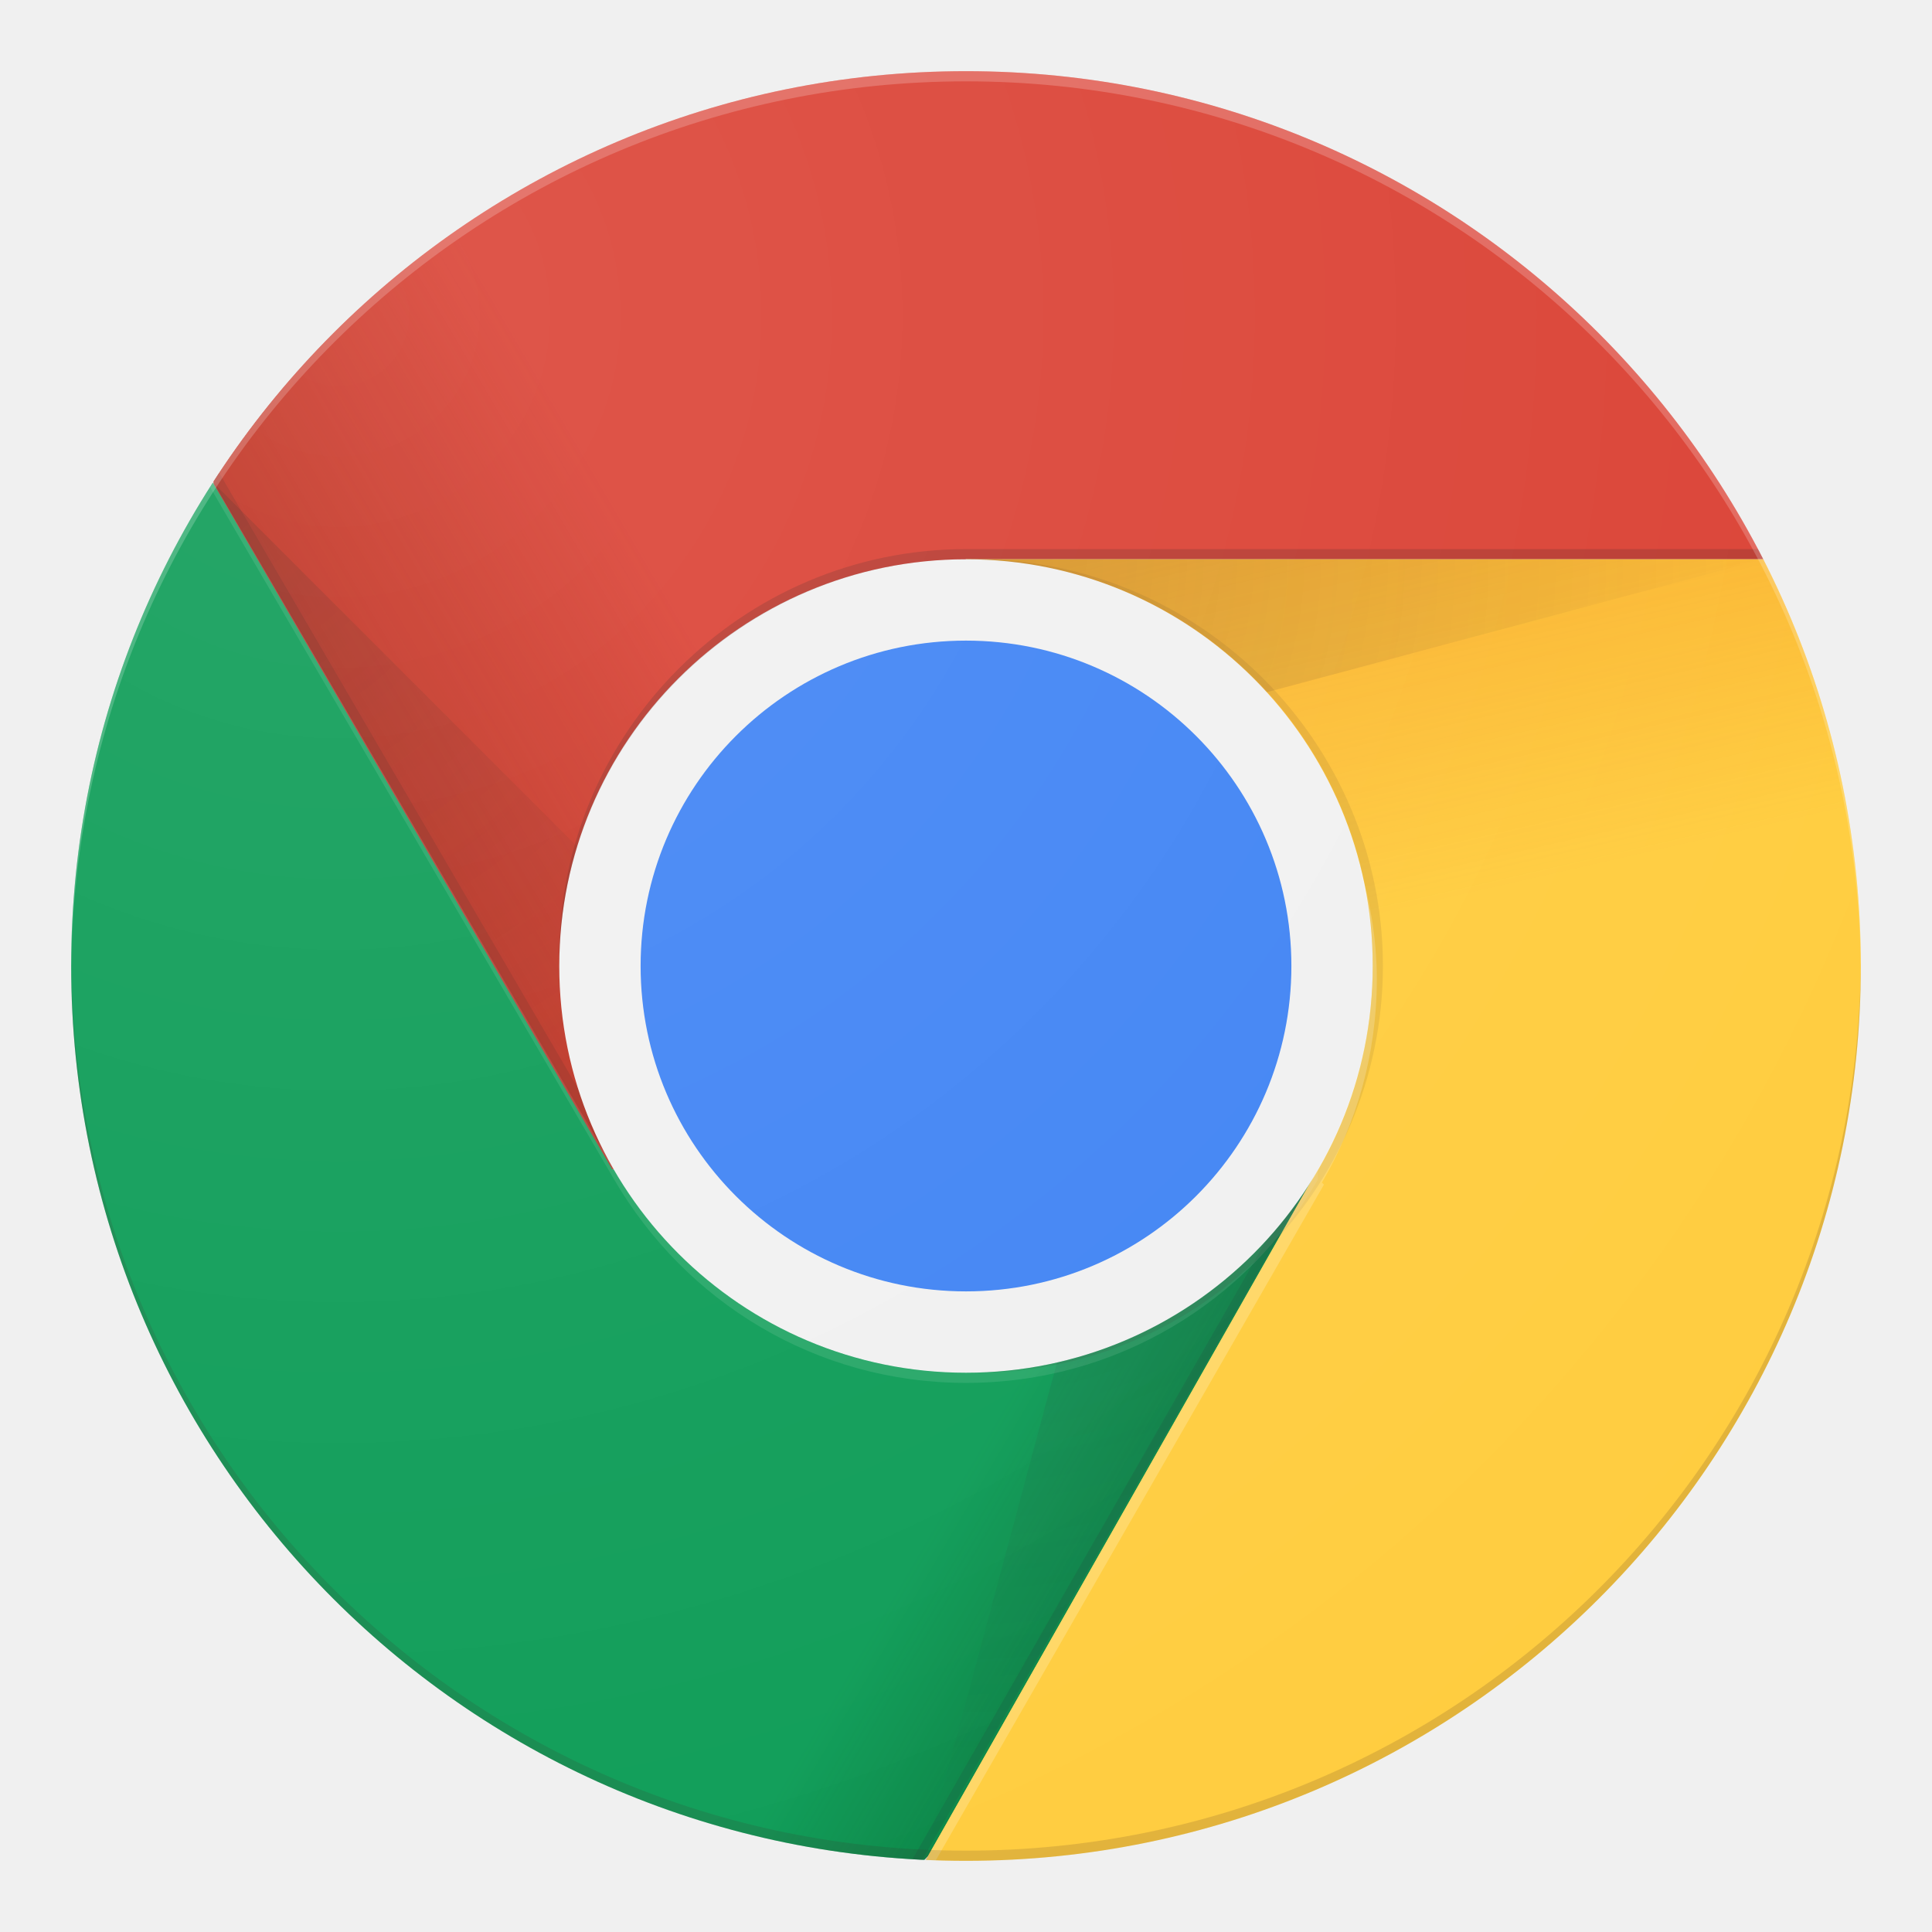
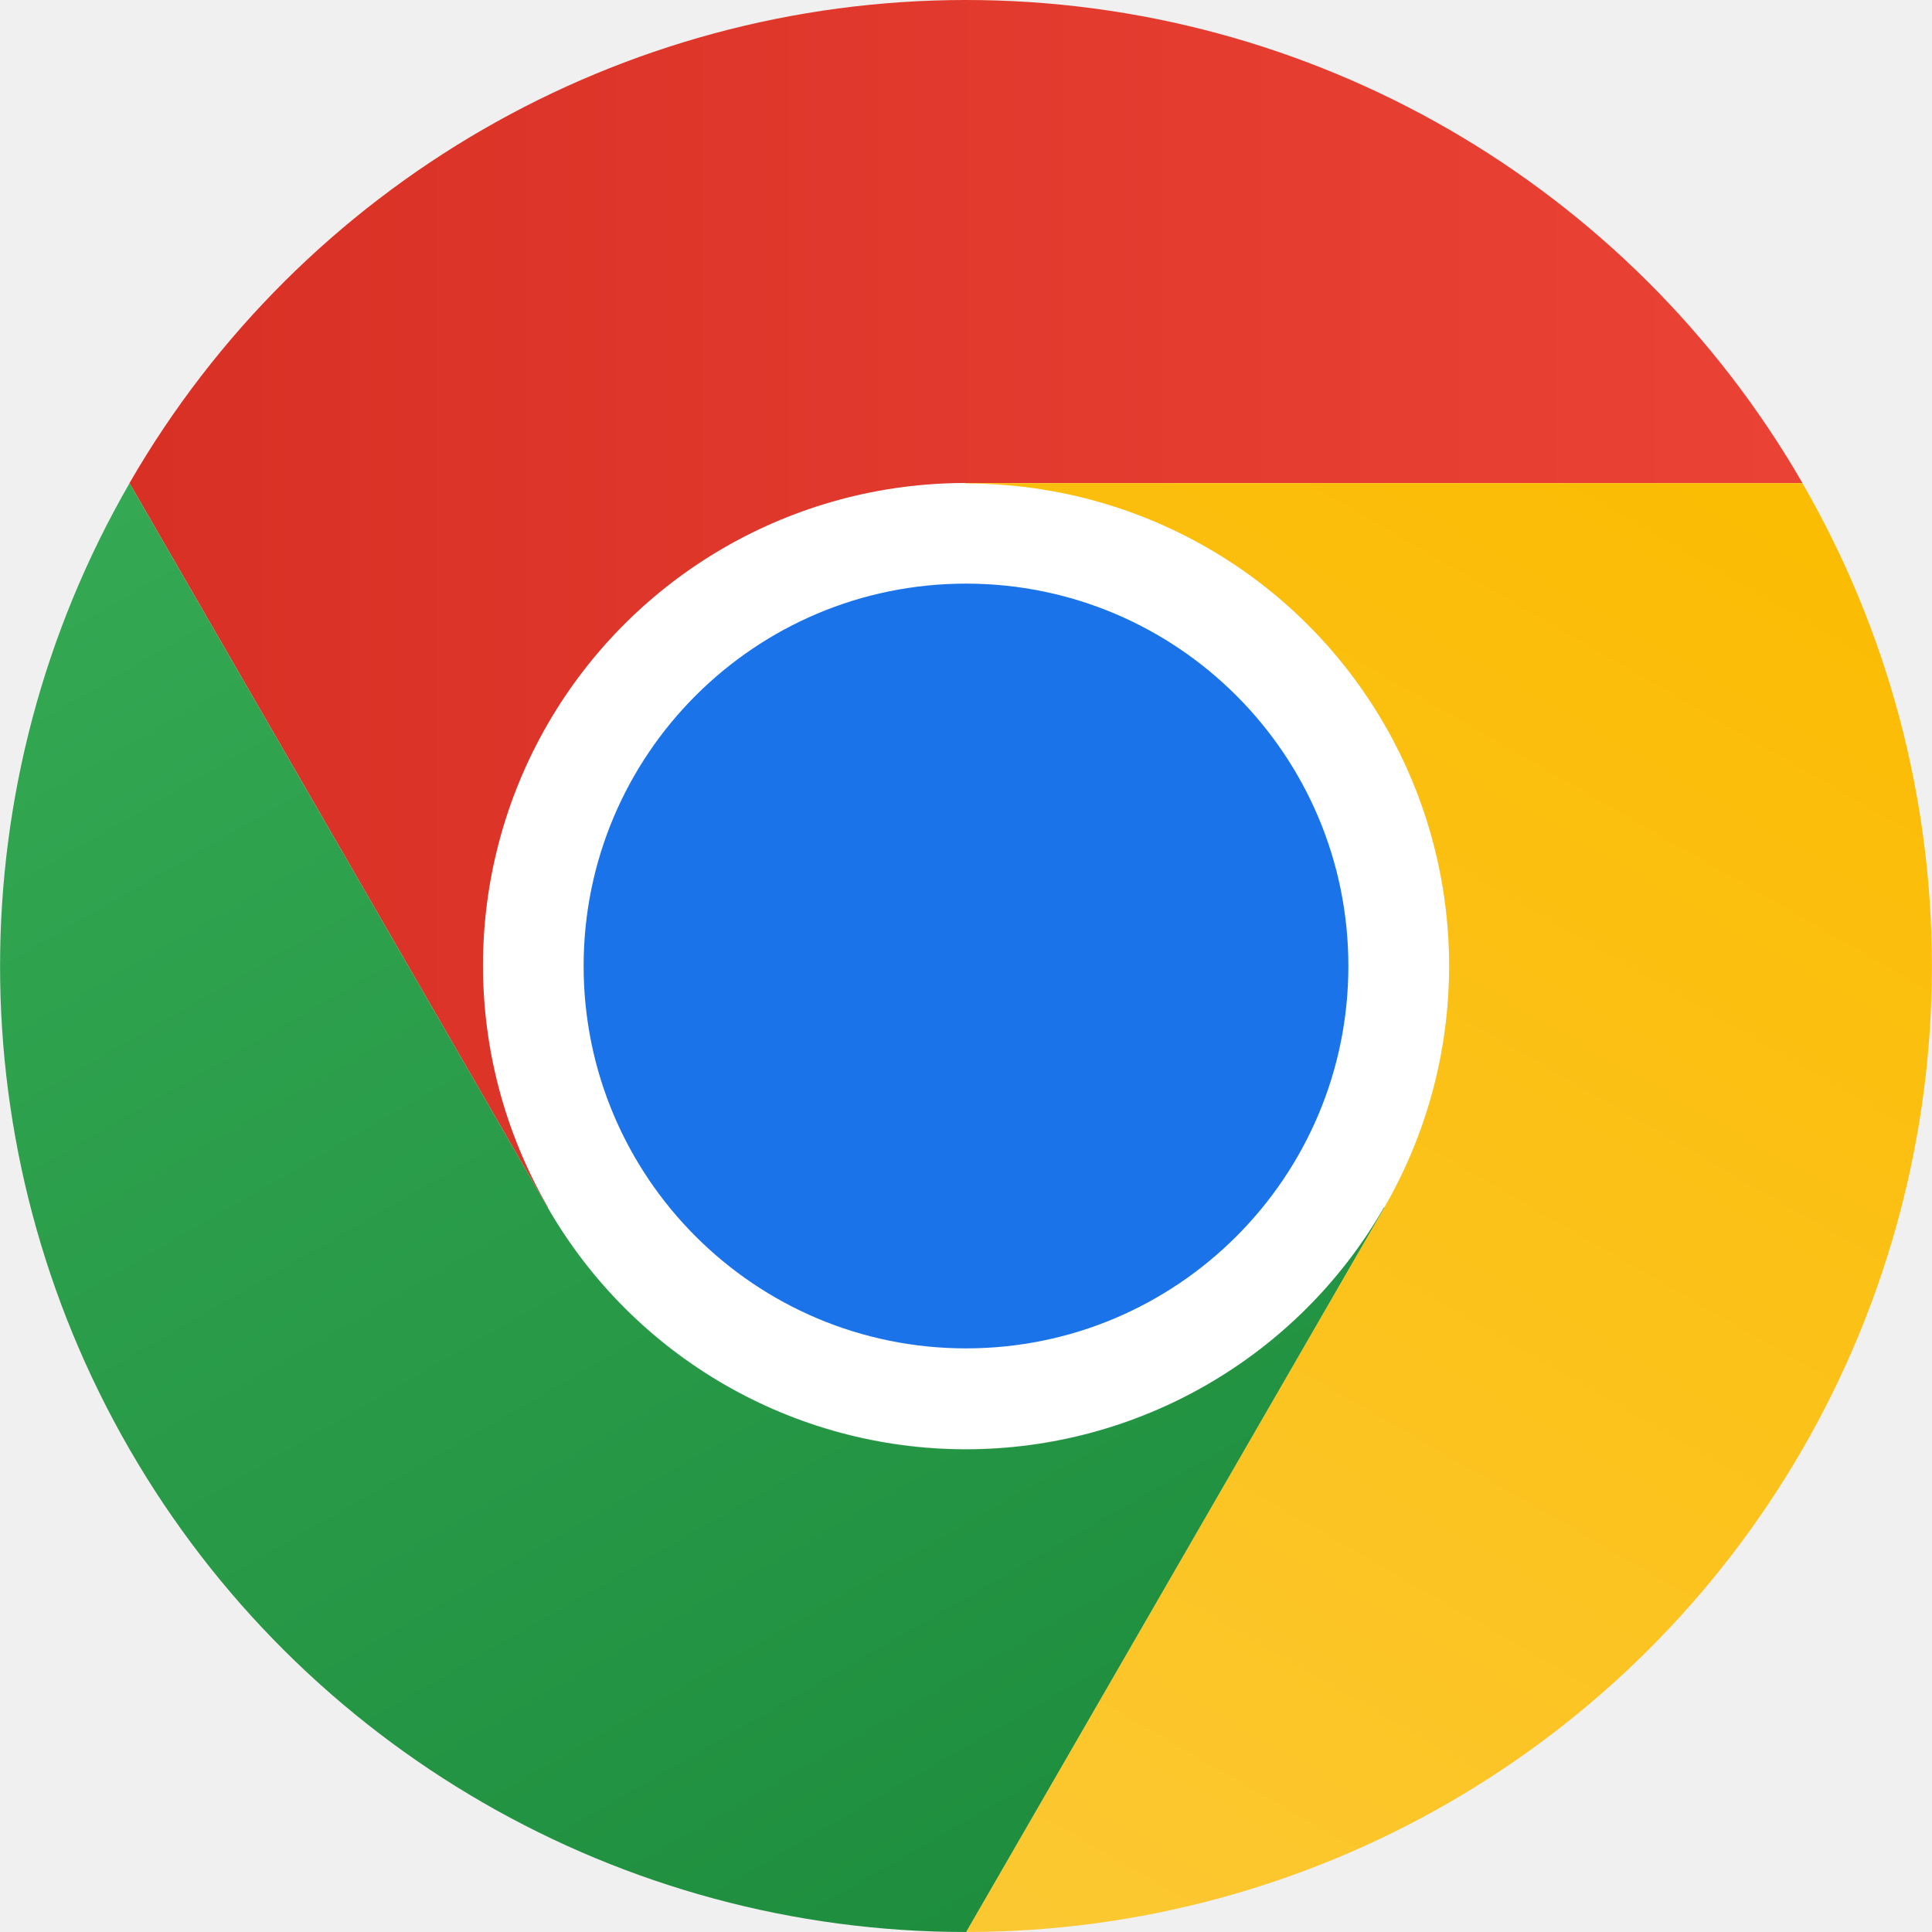
- <svg xmlns="http://www.w3.org/2000/svg" xmlns:xlink="http://www.w3.org/1999/xlink" viewBox="1 1 190 190">
+ <svg xmlns="http://www.w3.org/2000/svg" width="48" height="48">
  <defs>
-     <linearGradient id="b" x1="29.34" x2="81.84" y1="75.02" y2="44.35" gradientUnits="userSpaceOnUse">
-       <stop offset="0" stop-color="#a52714" stop-opacity=".6" />
-       <stop offset=".66" stop-color="#a52714" stop-opacity="0" />
+     <linearGradient id="a" x1="3.217" x2="44.781" y1="15" y2="15" gradientUnits="userSpaceOnUse">
+       <stop offset="0" stop-color="#d93025" />
+       <stop offset="1" stop-color="#ea4335" />
    </linearGradient>
-     <linearGradient id="c" x1="110.87" x2="52.54" y1="164.5" y2="130.33" gradientUnits="userSpaceOnUse">
-       <stop offset="0" stop-color="#055524" stop-opacity=".4" />
-       <stop offset=".33" stop-color="#055524" stop-opacity="0" />
+     <linearGradient id="b" x1="20.722" x2="41.504" y1="47.679" y2="11.684" gradientUnits="userSpaceOnUse">
+       <stop offset="0" stop-color="#fcc934" />
+       <stop offset="1" stop-color="#fbbc04" />
    </linearGradient>
-     <linearGradient id="a" x1="121.86" x2="136.55" y1="49.8" y2="114.13" gradientUnits="userSpaceOnUse">
-       <stop offset="0" stop-color="#ea6100" stop-opacity=".3" />
-       <stop offset=".66" stop-color="#ea6100" stop-opacity="0" />
+     <linearGradient id="c" x1="26.598" x2="5.816" y1="46.502" y2="10.506" gradientUnits="userSpaceOnUse">
+       <stop offset="0" stop-color="#1e8e3e" />
+       <stop offset="1" stop-color="#34a853" />
    </linearGradient>
-     <linearGradient id="i" x1="121.86" x2="136.55" y1="49.8" y2="114.13" xlink:href="#a" gradientUnits="userSpaceOnUse" />
-     <linearGradient id="l" x1="29.34" x2="81.84" y1="75.02" y2="44.35" xlink:href="#b" gradientUnits="userSpaceOnUse" />
-     <radialGradient id="d" cx="668.18" cy="55.95" r="84.08" gradientTransform="translate(-576)" gradientUnits="userSpaceOnUse">
-       <stop offset="0" stop-color="#3e2723" stop-opacity=".2" />
-       <stop offset="1" stop-color="#3e2723" stop-opacity="0" />
-     </radialGradient>
-     <linearGradient id="o" x1="110.87" x2="52.54" y1="164.5" y2="130.33" xlink:href="#c" gradientUnits="userSpaceOnUse" />
-     <radialGradient id="p" cx="597.88" cy="48.52" r="78.04" xlink:href="#d" gradientTransform="translate(-576)" gradientUnits="userSpaceOnUse" />
-     <radialGradient id="q" cx="671.84" cy="96.14" r="87.87" gradientTransform="translate(-576)" gradientUnits="userSpaceOnUse">
-       <stop offset="0" stop-color="#263238" stop-opacity=".2" />
-       <stop offset="1" stop-color="#263238" stop-opacity="0" />
-     </radialGradient>
-     <radialGradient id="r" cx="34.29" cy="32.01" r="176.75" gradientUnits="userSpaceOnUse">
-       <stop offset="0" stop-color="#fff" stop-opacity=".1" />
-       <stop offset="1" stop-color="#fff" stop-opacity="0" />
-     </radialGradient>
-     <circle id="e" cx="96" cy="96" r="88" />
  </defs>
-   <clipPath id="f">
-     <use xlink:href="#e" overflow="visible" />
-   </clipPath>
-   <g clip-path="url(#f)">
-     <path fill="#db4437" d="M22 8v108h39.4L96 56h88V8z" />
-     <path fill="url(#b)" d="M22 8v108h39.4L96 56h88V8z" />
-   </g>
-   <path fill="#3e2723" fill-opacity=".15" d="M62.3 115.7L22.5 47.4l-.6 1 39 67.8z" clip-path="url(#f)" />
-   <g clip-path="url(#f)">
-     <path fill="#0f9d58" d="M8 184h83.8l39-39v-29H61.2L8 24.5z" />
-     <path fill="url(#c)" d="M8 184h83.8l39-39v-29H61.2L8 24.5z" />
-   </g>
-   <path fill="#263238" fill-opacity=".15" d="M129.8 117.3l-.8-.4-38.3 67h1l38.3-67z" clip-path="url(#f)" />
-   <g clip-path="url(#f)">
-     <defs>
-       <path id="g" d="M8 184h83.8l39-39v-29H61.2L8 24.5z" />
-     </defs>
-     <clipPath id="h">
-       <use xlink:href="#g" overflow="visible" />
-     </clipPath>
-     <g clip-path="url(#h)">
-       <path fill="#ffcd40" d="M96 56l34.6 60L92 184h92V56z" />
-       <path fill="url(#a)" d="M96 56l34.6 60L92 184h92V56z" />
-     </g>
-   </g>
-   <g clip-path="url(#f)">
-     <path fill="#ffcd40" d="M96 56l34.6 60L92 184h92V56z" />
-     <path fill="url(#i)" d="M96 56l34.6 60L92 184h92V56z" />
-   </g>
-   <g clip-path="url(#f)">
-     <defs>
-       <path id="j" d="M96 56l34.6 60L92 184h92V56z" />
-     </defs>
-     <clipPath id="k">
-       <use xlink:href="#j" overflow="visible" />
-     </clipPath>
-     <g clip-path="url(#k)">
-       <path fill="#db4437" d="M22 8v108h39.4L96 56h88V8z" />
-       <path fill="url(#l)" d="M22 8v108h39.4L96 56h88V8z" />
-     </g>
-   </g>
-   <path fill="url(#d)" d="M96 56v21l78.4-21z" clip-path="url(#f)" />
-   <g clip-path="url(#f)">
-     <defs>
-       <path id="m" d="M22 8v40.3L61.4 116 96 56h88V8z" />
-     </defs>
-     <clipPath id="n">
-       <use xlink:href="#m" overflow="visible" />
-     </clipPath>
-     <g clip-path="url(#n)">
-       <path fill="#0f9d58" d="M8 184h83.8l39-39v-29H61.2L8 24.5z" />
-       <path fill="url(#o)" d="M8 184h83.8l39-39v-29H61.2L8 24.5z" />
-     </g>
-   </g>
-   <path fill="url(#p)" d="M22 48.5l57.2 57.2L61.4 116z" clip-path="url(#f)" />
-   <path fill="url(#q)" d="M91.8 184l21-78.3 17.8 10.3z" clip-path="url(#f)" />
-   <g clip-path="url(#f)">
-     <circle cx="96" cy="96" r="40" fill="#f1f1f1" />
-     <circle cx="96" cy="96" r="32" fill="#4285f4" />
-   </g>
-   <g clip-path="url(#f)">
-     <path fill="#3e2723" fill-opacity=".2" d="M96 55c-22 0-40 18-40 40v1c0-22 18-40 40-40h88v-1H96z" />
-     <path fill="#fff" fill-opacity=".1" d="M130.6 116c-7 12-19.8 20-34.6 20s-27.7-8-34.6-20L8 24.5v1L61.4 117c7 12 19.8 20 34.6 20s27.7-8 34.6-20v-1z" />
-     <path fill="#3e2723" d="M97 56h-.5c22 .3 39.5 18 39.5 40s-17.6 39.7-39.5 40h.5c22 0 40-18 40-40s-18-40-40-40z" opacity=".1" />
-     <path fill="#fff" fill-opacity=".2" d="M131 117.3c3.4-5.8 5.4-12.6 5.4-20 0-4-.7-8.2-2-12 1 3.4 1.6 7 1.6 10.7 0 7.3-2 14-5.4 20L92 184h1l38.2-66.5z" />
-   </g>
-   <g clip-path="url(#f)">
-     <path fill="#fff" fill-opacity=".2" d="M96 9c48.4 0 87.7 39 88 87.5V96c0-48.6-39.4-88-88-88S8 47.4 8 96v.5C8.3 48 47.6 9 96 9z" />
-     <path fill="#3e2723" fill-opacity=".15" d="M96 183c48.4 0 87.7-39 88-87.5v.5c0 48.6-39.4 88-88 88S8 144.6 8 96v-.5C8.3 144 47.6 183 96 183z" />
-   </g>
-   <circle cx="96" cy="96" r="88" fill="url(#r)" />
-   <path fill="none" d="M0 0h192v192H0z" />
+   <circle cx="24" cy="23.995" r="12" style="fill:#fff" />
+   <path d="M3.215 36A24 24 0 1 0 12 3.215 24 24 0 0 0 3.215 36Zm31.177-18A12 12 0 1 1 18 13.608 12 12 0 0 1 34.392 18Z" style="fill:none" />
+   <path d="M24 12h20.781a23.994 23.994 0 0 0-41.564.003L13.607 30l.01-.002A11.985 11.985 0 0 1 24 12Z" style="fill:url(#a)" />
+   <circle cx="24" cy="24" r="9.5" style="fill:#1a73e8" />
+   <path d="M34.391 30.003 24.001 48A23.994 23.994 0 0 0 44.78 12.003H23.999l-.003.01a11.985 11.985 0 0 1 10.395 17.99Z" style="fill:url(#b)" />
+   <path d="M13.609 30.003 3.218 12.006A23.994 23.994 0 0 0 24.003 48l10.39-17.997-.007-.007a11.985 11.985 0 0 1-20.777.007Z" style="fill:url(#c)" />
</svg>
